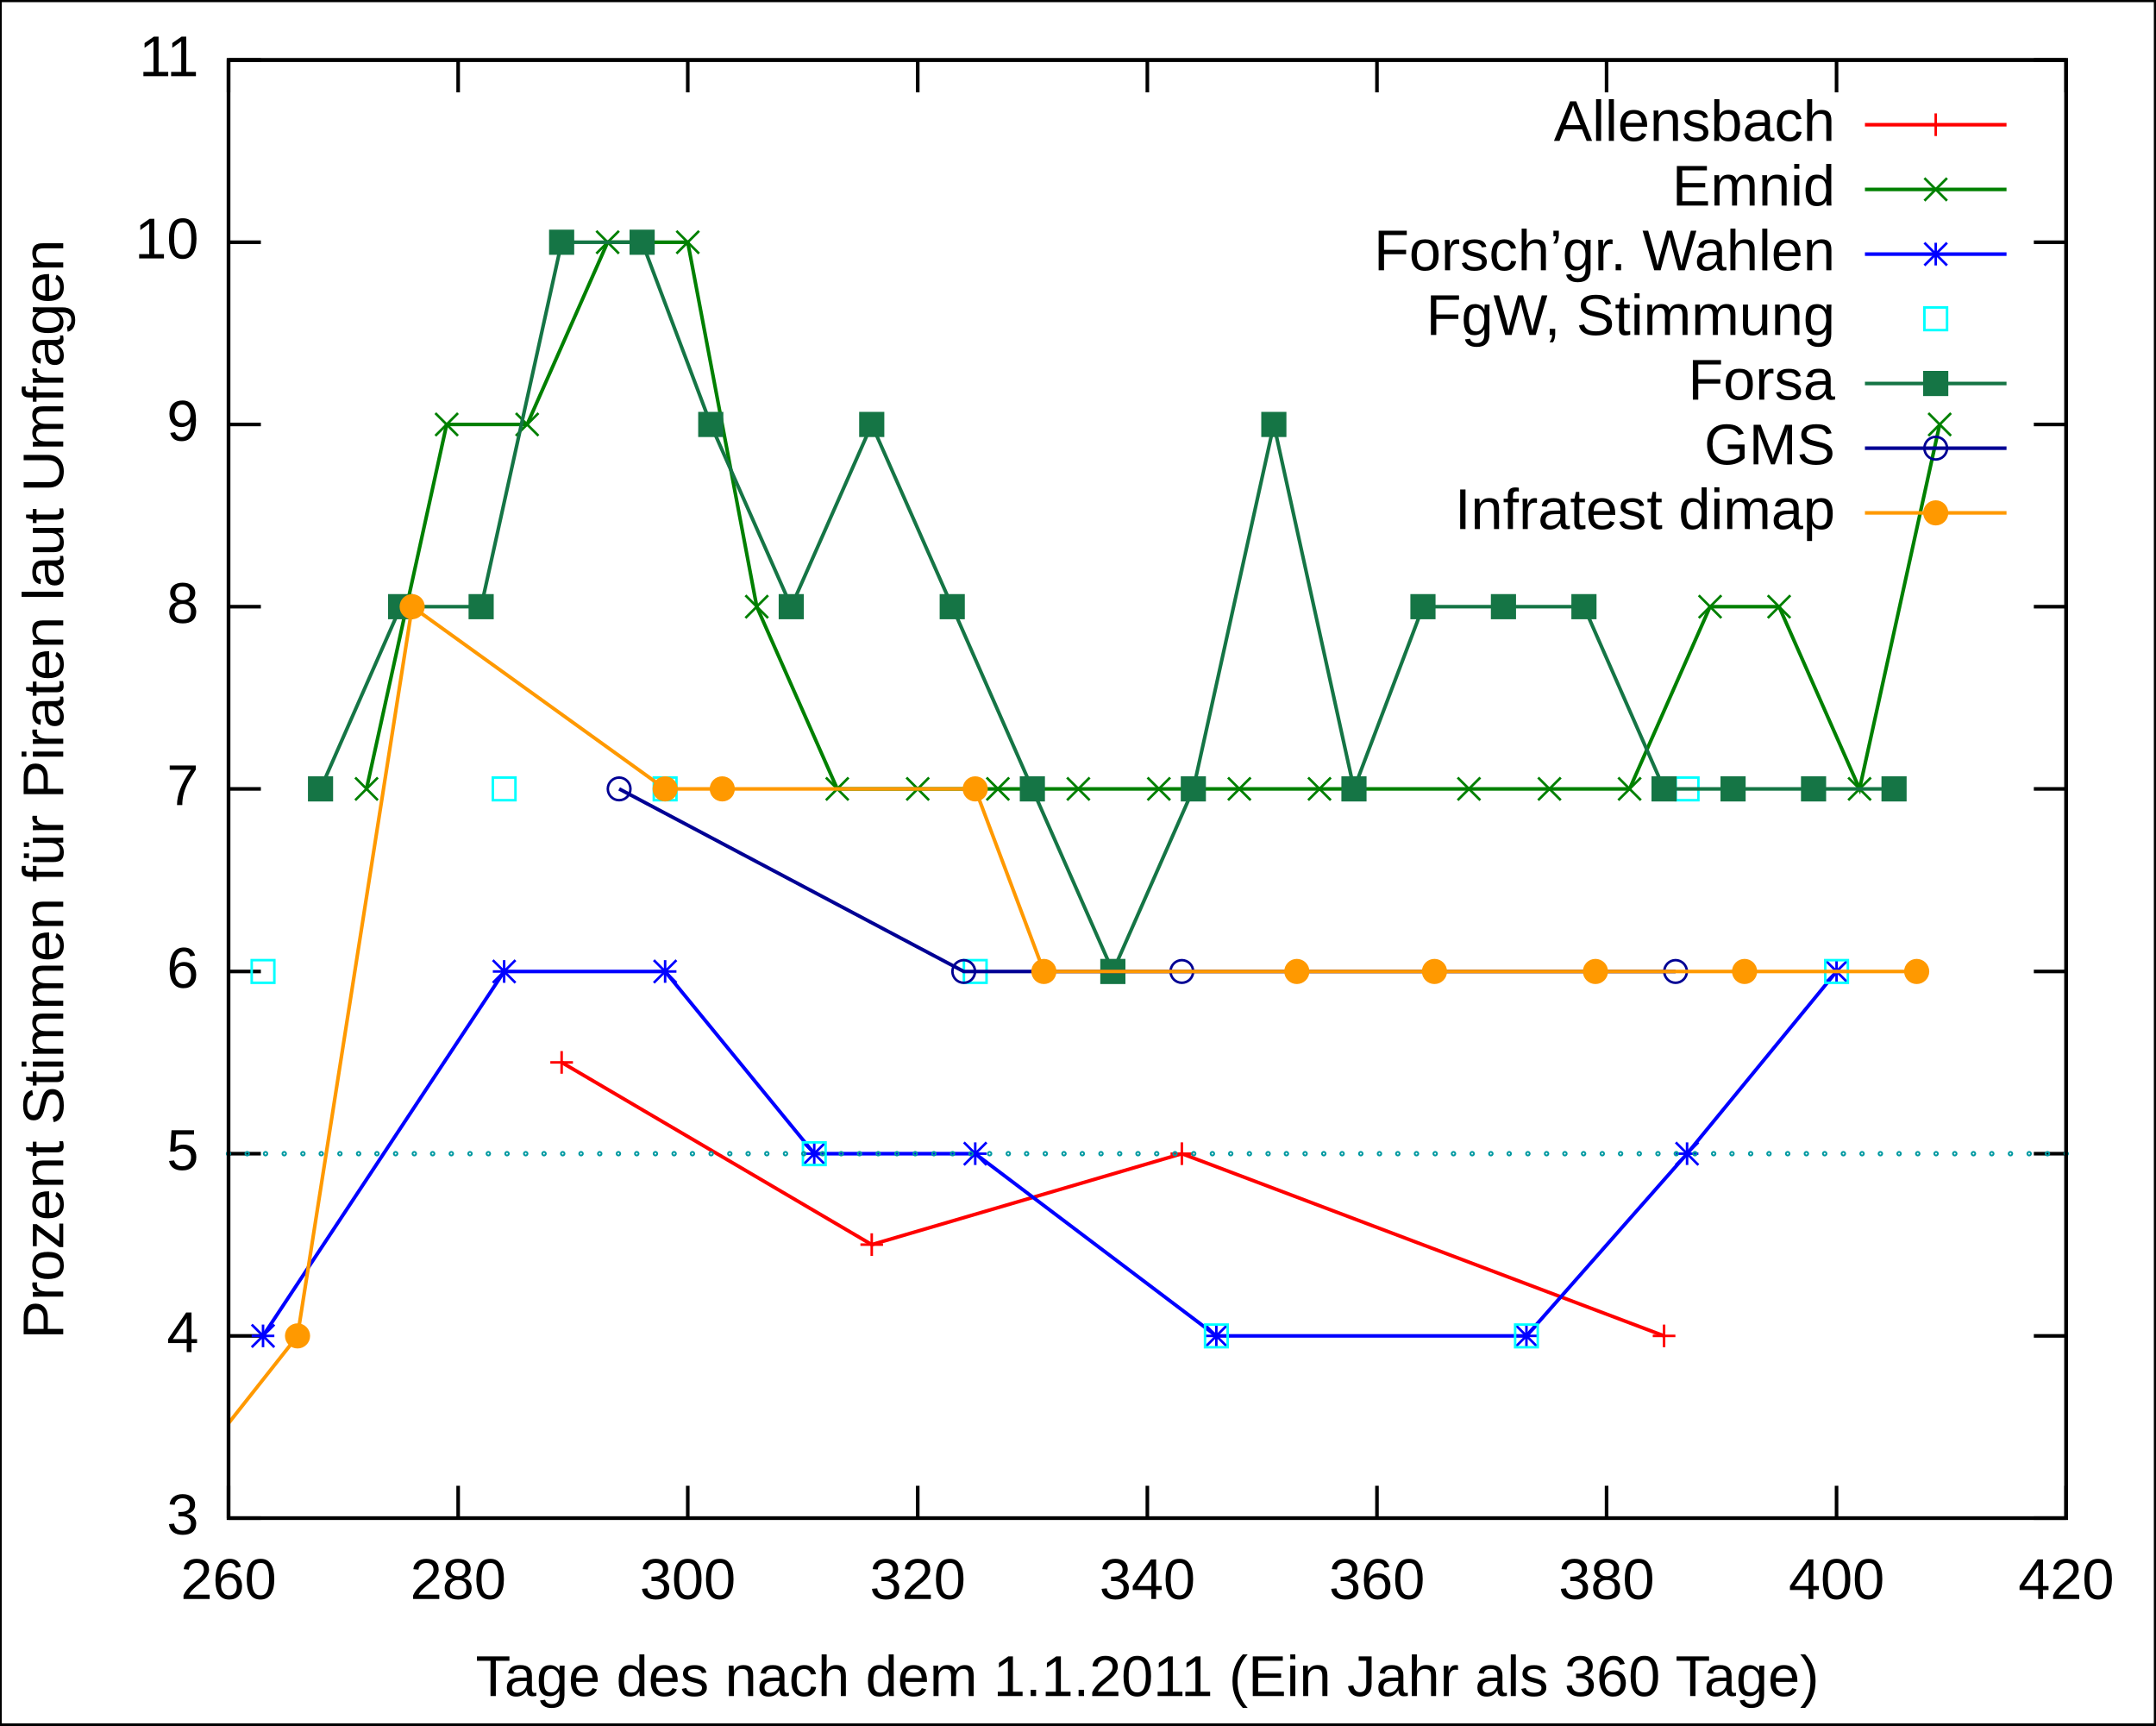
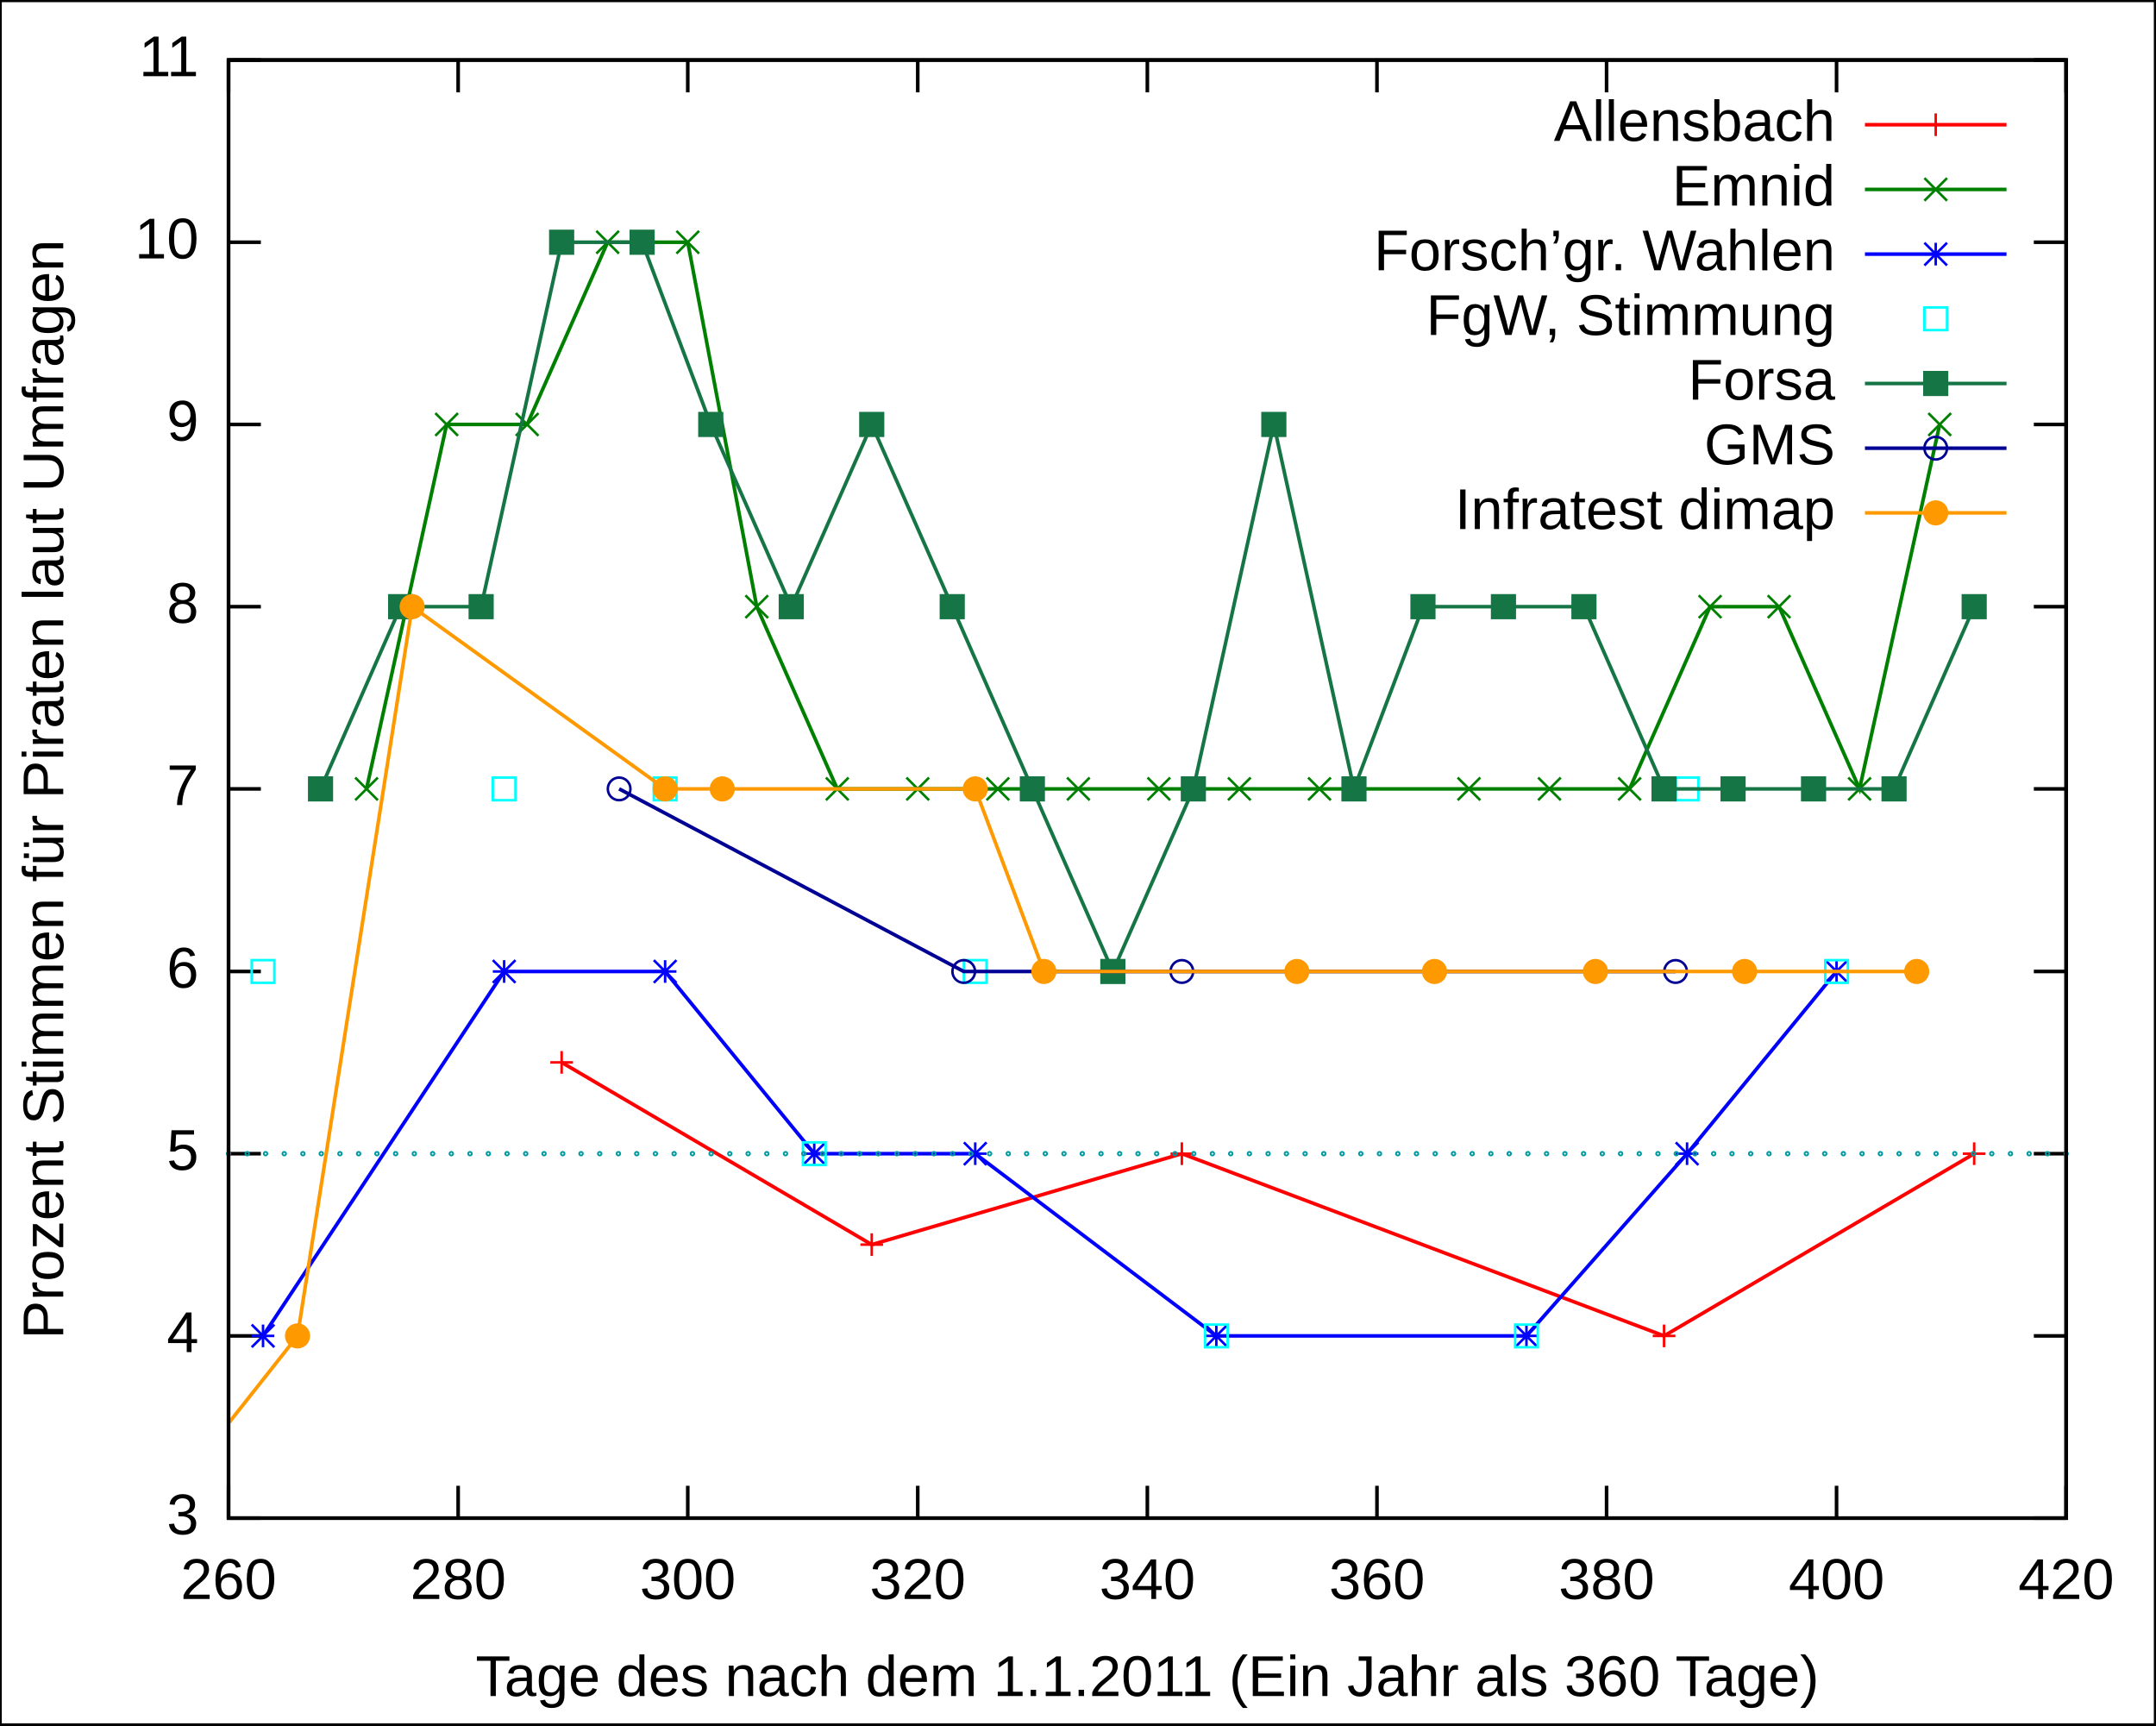
<svg xmlns="http://www.w3.org/2000/svg" xmlns:xlink="http://www.w3.org/1999/xlink" width="600" height="480" viewBox="0 0 600 480">
  <defs>
    <circle id="gpDot" r="0.5" stroke-width="0.5" />
    <path id="gpPt0" stroke-width="0.222" stroke="currentColor" d="M-1,0 h2 M0,-1 v2" />
    <path id="gpPt1" stroke-width="0.222" stroke="currentColor" d="M-1,-1 L1,1 M1,-1 L-1,1" />
    <path id="gpPt2" stroke-width="0.222" stroke="currentColor" d="M-1,0 L1,0 M0,-1 L0,1 M-1,-1 L1,1 M-1,1 L1,-1" />
    <rect id="gpPt3" stroke-width="0.222" stroke="currentColor" x="-1" y="-1" width="2" height="2" />
    <rect id="gpPt4" stroke-width="0.222" stroke="currentColor" fill="currentColor" x="-1" y="-1" width="2" height="2" />
    <circle id="gpPt5" stroke-width="0.222" stroke="currentColor" cx="0" cy="0" r="1" />
    <use xlink:href="#gpPt5" id="gpPt6" fill="currentColor" stroke="none" />
    <path id="gpPt7" stroke-width="0.222" stroke="currentColor" d="M0,-1.33 L-1.33,0.67 L1.33,0.67 z" />
    <use xlink:href="#gpPt7" id="gpPt8" fill="currentColor" stroke="none" />
    <use xlink:href="#gpPt7" id="gpPt9" stroke="currentColor" transform="rotate(180)" />
    <use xlink:href="#gpPt9" id="gpPt10" fill="currentColor" stroke="none" />
    <use xlink:href="#gpPt3" id="gpPt11" stroke="currentColor" transform="rotate(45)" />
    <use xlink:href="#gpPt11" id="gpPt12" fill="currentColor" stroke="none" />
  </defs>
  <g style="fill:none; color:white; stroke:currentColor; stroke-width:1.00; stroke-linecap:butt; stroke-linejoin:miter">
</g>
  <g style="fill:none; color:black; stroke:currentColor; stroke-width:1.00; stroke-linecap:butt; stroke-linejoin:miter">
    <g style="stroke:none; shape-rendering:crispEdges">
      <polygon fill="rgb(255, 255, 255)" points="0.0,480.0 599.9,480.0 599.9,0.1 0.0,0.1 " />
    </g>
    <path stroke="black" d="M0.0,480.0 L0.0,0.1 L599.9,0.1 L599.9,480.0 L0.0,480.0 M63.6,422.4 L72.6,422.4 M575.0,422.4    L566.0,422.4 " />
    <g transform="translate(55.3,426.9)" style="stroke:none; fill:black; font-family:Arial; font-size:12.00pt; text-anchor:end">
      <text> 3</text>
    </g>
    <path d="M63.6,371.7 L72.6,371.7 M575.0,371.7 L566.0,371.7 " />
    <g transform="translate(55.3,376.2)" style="stroke:none; fill:black; font-family:Arial; font-size:12.00pt; text-anchor:end">
      <text> 4</text>
    </g>
    <path d="M63.6,321.0 L72.6,321.0 M575.0,321.0 L566.0,321.0 " />
    <g transform="translate(55.3,325.5)" style="stroke:none; fill:black; font-family:Arial; font-size:12.00pt; text-anchor:end">
      <text> 5</text>
    </g>
    <path d="M63.6,270.3 L72.6,270.3 M575.0,270.3 L566.0,270.3 " />
    <g transform="translate(55.3,274.8)" style="stroke:none; fill:black; font-family:Arial; font-size:12.00pt; text-anchor:end">
      <text> 6</text>
    </g>
    <path d="M63.6,219.5 L72.6,219.5 M575.0,219.5 L566.0,219.5 " />
    <g transform="translate(55.3,224.0)" style="stroke:none; fill:black; font-family:Arial; font-size:12.00pt; text-anchor:end">
      <text> 7</text>
    </g>
    <path d="M63.6,168.8 L72.6,168.8 M575.0,168.8 L566.0,168.8 " />
    <g transform="translate(55.3,173.3)" style="stroke:none; fill:black; font-family:Arial; font-size:12.00pt; text-anchor:end">
      <text> 8</text>
    </g>
    <path d="M63.6,118.1 L72.6,118.1 M575.0,118.1 L566.0,118.1 " />
    <g transform="translate(55.3,122.6)" style="stroke:none; fill:black; font-family:Arial; font-size:12.00pt; text-anchor:end">
      <text> 9</text>
    </g>
    <path d="M63.6,67.4 L72.6,67.4 M575.0,67.4 L566.0,67.4 " />
    <g transform="translate(55.3,71.9)" style="stroke:none; fill:black; font-family:Arial; font-size:12.00pt; text-anchor:end">
      <text> 10</text>
    </g>
    <path d="M63.6,16.7 L72.6,16.7 M575.0,16.7 L566.0,16.7 " />
    <g transform="translate(55.3,21.2)" style="stroke:none; fill:black; font-family:Arial; font-size:12.00pt; text-anchor:end">
      <text> 11</text>
    </g>
    <path d="M63.6,422.4 L63.6,413.4 M63.6,16.7 L63.6,25.7 " />
    <g transform="translate(63.6,444.9)" style="stroke:none; fill:black; font-family:Arial; font-size:12.00pt; text-anchor:middle">
      <text> 260</text>
    </g>
    <path d="M127.5,422.4 L127.5,413.4 M127.5,16.7 L127.5,25.7 " />
    <g transform="translate(127.5,444.9)" style="stroke:none; fill:black; font-family:Arial; font-size:12.00pt; text-anchor:middle">
      <text> 280</text>
    </g>
    <path d="M191.4,422.4 L191.4,413.4 M191.4,16.7 L191.4,25.7 " />
    <g transform="translate(191.4,444.9)" style="stroke:none; fill:black; font-family:Arial; font-size:12.00pt; text-anchor:middle">
      <text> 300</text>
    </g>
    <path d="M255.4,422.4 L255.4,413.4 M255.4,16.7 L255.4,25.7 " />
    <g transform="translate(255.4,444.9)" style="stroke:none; fill:black; font-family:Arial; font-size:12.00pt; text-anchor:middle">
      <text> 320</text>
    </g>
    <path d="M319.3,422.4 L319.3,413.4 M319.3,16.7 L319.3,25.7 " />
    <g transform="translate(319.3,444.9)" style="stroke:none; fill:black; font-family:Arial; font-size:12.00pt; text-anchor:middle">
      <text> 340</text>
    </g>
    <path d="M383.2,422.4 L383.2,413.4 M383.2,16.7 L383.2,25.7 " />
    <g transform="translate(383.2,444.9)" style="stroke:none; fill:black; font-family:Arial; font-size:12.00pt; text-anchor:middle">
      <text> 360</text>
    </g>
    <path d="M447.1,422.4 L447.1,413.4 M447.1,16.7 L447.1,25.7 " />
    <g transform="translate(447.1,444.9)" style="stroke:none; fill:black; font-family:Arial; font-size:12.00pt; text-anchor:middle">
      <text> 380</text>
    </g>
    <path d="M511.1,422.4 L511.1,413.4 M511.1,16.7 L511.1,25.7 " />
    <g transform="translate(511.1,444.9)" style="stroke:none; fill:black; font-family:Arial; font-size:12.00pt; text-anchor:middle">
      <text> 400</text>
    </g>
    <path d="M575.0,422.4 L575.0,413.4 M575.0,16.7 L575.0,25.7 " />
    <g transform="translate(575.0,444.9)" style="stroke:none; fill:black; font-family:Arial; font-size:12.00pt; text-anchor:middle">
      <text> 420</text>
    </g>
    <path d="M63.6,16.7 L63.6,422.4 L575.0,422.4 L575.0,16.7 L63.6,16.7 Z " />
    <g transform="translate(17.6,219.6) rotate(270)" style="stroke:none; fill:black; font-family:Arial; font-size:12.00pt; text-anchor:middle">
      <text>Prozent Stimmen für Piraten laut Umfragen</text>
    </g>
    <g transform="translate(319.3,471.9)" style="stroke:none; fill:black; font-family:Arial; font-size:12.00pt; text-anchor:middle">
      <text>Tage des nach dem 1.1.2011 (Ein Jahr als 360 Tage)</text>
    </g>
  </g>
  <a xlink:title="Plot #1">
    <g style="fill:none; color:red; stroke:currentColor; stroke-width:1.00; stroke-linecap:butt; stroke-linejoin:miter">
      <g transform="translate(510.7,39.2)" style="stroke:none; fill:black; font-family:Arial; font-size:12.00pt; text-anchor:end">
        <text>Allensbach</text>
      </g>
-       <path d="M519.0,34.7 L558.4,34.7 M463.1,371.7 L328.9,321.0 L242.6,346.3 L156.3,295.6 " />
+       <path d="M519.0,34.7 L558.4,34.7 M549.4,321.0 L463.1,371.7 L328.9,321.0 L242.6,346.3 L156.3,295.6 " />
+       <use xlink:href="#gpPt0" transform="translate(549.4,321.0) scale(3.15)" />
      <use xlink:href="#gpPt0" transform="translate(463.1,371.7) scale(3.15)" />
      <use xlink:href="#gpPt0" transform="translate(328.9,321.0) scale(3.15)" />
      <use xlink:href="#gpPt0" transform="translate(242.6,346.3) scale(3.15)" />
      <use xlink:href="#gpPt0" transform="translate(156.3,295.6) scale(3.15)" />
      <use xlink:href="#gpPt0" transform="translate(538.7,34.7) scale(3.15)" />
    </g>
  </a>
  <a xlink:title="Plot #2">
    <g style="fill:none; color:green; stroke:currentColor; stroke-width:1.00; stroke-linecap:butt; stroke-linejoin:miter">
      <g transform="translate(510.7,57.2)" style="stroke:none; fill:black; font-family:Arial; font-size:12.00pt; text-anchor:end">
        <text>Emnid</text>
      </g>
      <path d="M519.0,52.7 L558.4,52.7 M539.8,118.1 L517.5,219.5 L495.1,168.8 L475.9,168.8 L453.5,219.5 L431.2,219.5    L408.8,219.5 L367.2,219.5 L344.9,219.5 L322.5,219.5 L300.1,219.5 L277.7,219.5 L255.4,219.5 L233.0,219.5    L210.6,168.8 L191.4,67.4 L169.1,67.4 L146.7,118.1 L124.3,118.1 L102.0,219.5 " />
      <use xlink:href="#gpPt1" transform="translate(539.8,118.1) scale(3.15)" />
      <use xlink:href="#gpPt1" transform="translate(517.5,219.5) scale(3.15)" />
      <use xlink:href="#gpPt1" transform="translate(495.1,168.8) scale(3.15)" />
      <use xlink:href="#gpPt1" transform="translate(475.9,168.8) scale(3.15)" />
      <use xlink:href="#gpPt1" transform="translate(453.5,219.5) scale(3.15)" />
      <use xlink:href="#gpPt1" transform="translate(431.2,219.5) scale(3.15)" />
      <use xlink:href="#gpPt1" transform="translate(408.8,219.5) scale(3.15)" />
      <use xlink:href="#gpPt1" transform="translate(367.2,219.5) scale(3.15)" />
      <use xlink:href="#gpPt1" transform="translate(344.9,219.5) scale(3.15)" />
      <use xlink:href="#gpPt1" transform="translate(322.5,219.5) scale(3.15)" />
      <use xlink:href="#gpPt1" transform="translate(300.1,219.5) scale(3.15)" />
      <use xlink:href="#gpPt1" transform="translate(277.7,219.5) scale(3.15)" />
      <use xlink:href="#gpPt1" transform="translate(255.4,219.5) scale(3.15)" />
      <use xlink:href="#gpPt1" transform="translate(233.0,219.5) scale(3.15)" />
      <use xlink:href="#gpPt1" transform="translate(210.6,168.8) scale(3.15)" />
      <use xlink:href="#gpPt1" transform="translate(191.4,67.4) scale(3.15)" />
      <use xlink:href="#gpPt1" transform="translate(169.1,67.4) scale(3.15)" />
      <use xlink:href="#gpPt1" transform="translate(146.7,118.1) scale(3.15)" />
      <use xlink:href="#gpPt1" transform="translate(124.3,118.1) scale(3.15)" />
      <use xlink:href="#gpPt1" transform="translate(102.0,219.5) scale(3.15)" />
      <use xlink:href="#gpPt1" transform="translate(538.7,52.7) scale(3.15)" />
    </g>
  </a>
  <a xlink:title="Plot #3">
    <g style="fill:none; color:blue; stroke:currentColor; stroke-width:1.00; stroke-linecap:butt; stroke-linejoin:miter">
      <g transform="translate(510.7,75.2)" style="stroke:none; fill:black; font-family:Arial; font-size:12.00pt; text-anchor:end">
        <text>Forsch’gr. Wahlen</text>
      </g>
      <path d="M519.0,70.7 L558.4,70.7 M511.1,270.3 L469.5,321.0 L424.8,371.7 L338.5,371.7 L271.4,321.0 L226.6,321.0    L185.1,270.3 L140.3,270.3 L73.2,371.7 " />
      <use xlink:href="#gpPt2" transform="translate(511.1,270.3) scale(3.15)" />
      <use xlink:href="#gpPt2" transform="translate(469.5,321.0) scale(3.15)" />
      <use xlink:href="#gpPt2" transform="translate(424.8,371.7) scale(3.15)" />
      <use xlink:href="#gpPt2" transform="translate(338.5,371.7) scale(3.15)" />
      <use xlink:href="#gpPt2" transform="translate(271.4,321.0) scale(3.15)" />
      <use xlink:href="#gpPt2" transform="translate(226.6,321.0) scale(3.15)" />
      <use xlink:href="#gpPt2" transform="translate(185.1,270.3) scale(3.15)" />
      <use xlink:href="#gpPt2" transform="translate(140.3,270.3) scale(3.15)" />
      <use xlink:href="#gpPt2" transform="translate(73.2,371.7) scale(3.15)" />
      <use xlink:href="#gpPt2" transform="translate(538.7,70.7) scale(3.15)" />
    </g>
  </a>
  <a xlink:title="Plot #4">
    <g style="fill:none; color:cyan; stroke:currentColor; stroke-width:1.00; stroke-linecap:butt; stroke-linejoin:miter">
      <g transform="translate(510.7,93.2)" style="stroke:none; fill:black; font-family:Arial; font-size:12.00pt; text-anchor:end">
        <text>FgW, Stimmung</text>
      </g>
      <use xlink:href="#gpPt3" transform="translate(511.1,270.3) scale(3.15)" />
      <use xlink:href="#gpPt3" transform="translate(469.5,219.5) scale(3.15)" />
      <use xlink:href="#gpPt3" transform="translate(424.8,371.7) scale(3.15)" />
      <use xlink:href="#gpPt3" transform="translate(338.5,371.7) scale(3.15)" />
      <use xlink:href="#gpPt3" transform="translate(271.4,270.3) scale(3.15)" />
      <use xlink:href="#gpPt3" transform="translate(226.6,321.0) scale(3.15)" />
      <use xlink:href="#gpPt3" transform="translate(185.1,219.5) scale(3.15)" />
      <use xlink:href="#gpPt3" transform="translate(140.3,219.5) scale(3.15)" />
      <use xlink:href="#gpPt3" transform="translate(73.2,270.3) scale(3.15)" />
      <use xlink:href="#gpPt3" transform="translate(538.7,88.7) scale(3.15)" />
    </g>
  </a>
  <a xlink:title="Plot #5">
    <g style="fill:none; color:#157545; stroke:currentColor; stroke-width:1.00; stroke-linecap:butt; stroke-linejoin:miter">
      <g transform="translate(510.7,111.2)" style="stroke:none; fill:black; font-family:Arial; font-size:12.00pt; text-anchor:end">
        <text>Forsa</text>
      </g>
-       <path d="M519.0,106.7 L558.4,106.7 M527.1,219.5 L504.7,219.5 L482.3,219.5 L463.1,219.5 L440.8,168.8 L418.4,168.8    L396.0,168.8 L376.8,219.5 L354.5,118.1 L332.1,219.5 L309.7,270.3 L287.3,219.5 L265.0,168.8 L242.6,118.1    L220.2,168.8 L197.8,118.1 L178.7,67.4 L156.3,67.4 L133.9,168.8 L111.5,168.8 L89.2,219.5 " />
+       <path d="M519.0,106.7 L558.4,106.7 M549.4,168.8 L527.1,219.5 L504.7,219.5 L482.3,219.5 L463.1,219.5 L440.8,168.8    L418.4,168.8 L396.0,168.8 L376.8,219.5 L354.5,118.1 L332.1,219.5 L309.7,270.3 L287.3,219.5 L265.0,168.8    L242.6,118.1 L220.2,168.8 L197.8,118.1 L178.7,67.4 L156.3,67.4 L133.9,168.8 L111.5,168.8 L89.2,219.5    " />
+       <use xlink:href="#gpPt4" transform="translate(549.4,168.8) scale(3.15)" />
      <use xlink:href="#gpPt4" transform="translate(527.1,219.5) scale(3.15)" />
      <use xlink:href="#gpPt4" transform="translate(504.7,219.5) scale(3.15)" />
      <use xlink:href="#gpPt4" transform="translate(482.3,219.5) scale(3.15)" />
      <use xlink:href="#gpPt4" transform="translate(463.1,219.5) scale(3.15)" />
      <use xlink:href="#gpPt4" transform="translate(440.8,168.8) scale(3.15)" />
      <use xlink:href="#gpPt4" transform="translate(418.4,168.8) scale(3.15)" />
      <use xlink:href="#gpPt4" transform="translate(396.0,168.8) scale(3.15)" />
      <use xlink:href="#gpPt4" transform="translate(376.8,219.5) scale(3.15)" />
      <use xlink:href="#gpPt4" transform="translate(354.5,118.1) scale(3.15)" />
      <use xlink:href="#gpPt4" transform="translate(332.1,219.5) scale(3.15)" />
      <use xlink:href="#gpPt4" transform="translate(309.7,270.3) scale(3.15)" />
      <use xlink:href="#gpPt4" transform="translate(287.3,219.5) scale(3.15)" />
      <use xlink:href="#gpPt4" transform="translate(265.0,168.8) scale(3.15)" />
      <use xlink:href="#gpPt4" transform="translate(242.6,118.1) scale(3.15)" />
      <use xlink:href="#gpPt4" transform="translate(220.2,168.8) scale(3.15)" />
      <use xlink:href="#gpPt4" transform="translate(197.8,118.1) scale(3.15)" />
      <use xlink:href="#gpPt4" transform="translate(178.7,67.4) scale(3.15)" />
      <use xlink:href="#gpPt4" transform="translate(156.3,67.4) scale(3.15)" />
      <use xlink:href="#gpPt4" transform="translate(133.9,168.8) scale(3.15)" />
      <use xlink:href="#gpPt4" transform="translate(111.5,168.8) scale(3.15)" />
      <use xlink:href="#gpPt4" transform="translate(89.2,219.5) scale(3.15)" />
      <use xlink:href="#gpPt4" transform="translate(538.7,106.7) scale(3.15)" />
    </g>
  </a>
  <a xlink:title="Plot #6">
    <g style="fill:none; color:#000094; stroke:currentColor; stroke-width:1.00; stroke-linecap:butt; stroke-linejoin:miter">
      <g transform="translate(510.7,129.2)" style="stroke:none; fill:black; font-family:Arial; font-size:12.00pt; text-anchor:end">
        <text>GMS</text>
      </g>
      <path d="M519.0,124.7 L558.4,124.7 M466.3,270.3 L328.9,270.3 L268.2,270.3 L172.3,219.5 " />
      <use xlink:href="#gpPt5" transform="translate(466.3,270.3) scale(3.15)" />
      <use xlink:href="#gpPt5" transform="translate(328.9,270.3) scale(3.15)" />
      <use xlink:href="#gpPt5" transform="translate(268.2,270.3) scale(3.15)" />
      <use xlink:href="#gpPt5" transform="translate(172.3,219.5) scale(3.15)" />
      <use xlink:href="#gpPt5" transform="translate(538.7,124.7) scale(3.15)" />
    </g>
  </a>
  <a xlink:title="Plot #7">
    <g style="fill:none; color:#FF9900; stroke:currentColor; stroke-width:1.00; stroke-linecap:butt; stroke-linejoin:miter">
      <g transform="translate(510.7,147.2)" style="stroke:none; fill:black; font-family:Arial; font-size:12.00pt; text-anchor:end">
        <text>Infratest dimap</text>
      </g>
      <path d="M519.0,142.7 L558.4,142.7 M533.4,270.3 L485.5,270.3 L444.0,270.3 L399.2,270.3 L360.9,270.3 L290.5,270.3    L271.4,219.5 L201.0,219.5 L185.1,219.5 L114.7,168.8 L82.8,371.7 L63.6,396.0 " />
      <use xlink:href="#gpPt6" transform="translate(533.4,270.3) scale(3.15)" />
      <use xlink:href="#gpPt6" transform="translate(485.5,270.3) scale(3.15)" />
      <use xlink:href="#gpPt6" transform="translate(444.0,270.3) scale(3.15)" />
      <use xlink:href="#gpPt6" transform="translate(399.2,270.3) scale(3.15)" />
      <use xlink:href="#gpPt6" transform="translate(360.9,270.3) scale(3.15)" />
      <use xlink:href="#gpPt6" transform="translate(290.5,270.3) scale(3.15)" />
      <use xlink:href="#gpPt6" transform="translate(271.4,219.5) scale(3.15)" />
      <use xlink:href="#gpPt6" transform="translate(201.0,219.5) scale(3.15)" />
      <use xlink:href="#gpPt6" transform="translate(185.1,219.5) scale(3.15)" />
      <use xlink:href="#gpPt6" transform="translate(114.7,168.8) scale(3.15)" />
      <use xlink:href="#gpPt6" transform="translate(82.8,371.7) scale(3.15)" />
      <use xlink:href="#gpPt6" transform="translate(538.7,142.7) scale(3.15)" />
    </g>
  </a>
  <a xlink:title="Plot #8">
    <g style="fill:none; color:#0099A1; stroke:currentColor; stroke-width:1.00; stroke-linecap:butt; stroke-linejoin:miter">
      <use xlink:href="#gpDot" x="63.6" y="321.0" />
      <use xlink:href="#gpDot" x="68.8" y="321.0" />
      <use xlink:href="#gpDot" x="73.9" y="321.0" />
      <use xlink:href="#gpDot" x="79.1" y="321.0" />
      <use xlink:href="#gpDot" x="84.3" y="321.0" />
      <use xlink:href="#gpDot" x="89.4" y="321.0" />
      <use xlink:href="#gpDot" x="94.6" y="321.0" />
      <use xlink:href="#gpDot" x="99.8" y="321.0" />
      <use xlink:href="#gpDot" x="104.9" y="321.0" />
      <use xlink:href="#gpDot" x="110.1" y="321.0" />
      <use xlink:href="#gpDot" x="115.3" y="321.0" />
      <use xlink:href="#gpDot" x="120.4" y="321.0" />
      <use xlink:href="#gpDot" x="125.6" y="321.0" />
      <use xlink:href="#gpDot" x="130.8" y="321.0" />
      <use xlink:href="#gpDot" x="135.9" y="321.0" />
      <use xlink:href="#gpDot" x="141.1" y="321.0" />
      <use xlink:href="#gpDot" x="146.3" y="321.0" />
      <use xlink:href="#gpDot" x="151.4" y="321.0" />
      <use xlink:href="#gpDot" x="156.6" y="321.0" />
      <use xlink:href="#gpDot" x="161.7" y="321.0" />
      <use xlink:href="#gpDot" x="166.9" y="321.0" />
      <use xlink:href="#gpDot" x="172.1" y="321.0" />
      <use xlink:href="#gpDot" x="177.2" y="321.0" />
      <use xlink:href="#gpDot" x="182.4" y="321.0" />
      <use xlink:href="#gpDot" x="187.6" y="321.0" />
      <use xlink:href="#gpDot" x="192.7" y="321.0" />
      <use xlink:href="#gpDot" x="197.9" y="321.0" />
      <use xlink:href="#gpDot" x="203.1" y="321.0" />
      <use xlink:href="#gpDot" x="208.2" y="321.0" />
      <use xlink:href="#gpDot" x="213.4" y="321.0" />
      <use xlink:href="#gpDot" x="218.6" y="321.0" />
      <use xlink:href="#gpDot" x="223.7" y="321.0" />
      <use xlink:href="#gpDot" x="228.9" y="321.0" />
      <use xlink:href="#gpDot" x="234.1" y="321.0" />
      <use xlink:href="#gpDot" x="239.2" y="321.0" />
      <use xlink:href="#gpDot" x="244.4" y="321.0" />
      <use xlink:href="#gpDot" x="249.6" y="321.0" />
      <use xlink:href="#gpDot" x="254.7" y="321.0" />
      <use xlink:href="#gpDot" x="259.9" y="321.0" />
      <use xlink:href="#gpDot" x="265.1" y="321.0" />
      <use xlink:href="#gpDot" x="270.2" y="321.0" />
      <use xlink:href="#gpDot" x="275.4" y="321.0" />
      <use xlink:href="#gpDot" x="280.6" y="321.0" />
      <use xlink:href="#gpDot" x="285.7" y="321.0" />
      <use xlink:href="#gpDot" x="290.9" y="321.0" />
      <use xlink:href="#gpDot" x="296.1" y="321.0" />
      <use xlink:href="#gpDot" x="301.2" y="321.0" />
      <use xlink:href="#gpDot" x="306.4" y="321.0" />
      <use xlink:href="#gpDot" x="311.6" y="321.0" />
      <use xlink:href="#gpDot" x="316.7" y="321.0" />
      <use xlink:href="#gpDot" x="321.9" y="321.0" />
      <use xlink:href="#gpDot" x="327.0" y="321.0" />
      <use xlink:href="#gpDot" x="332.2" y="321.0" />
      <use xlink:href="#gpDot" x="337.4" y="321.0" />
      <use xlink:href="#gpDot" x="342.5" y="321.0" />
      <use xlink:href="#gpDot" x="347.7" y="321.0" />
      <use xlink:href="#gpDot" x="352.9" y="321.0" />
      <use xlink:href="#gpDot" x="358.0" y="321.0" />
      <use xlink:href="#gpDot" x="363.2" y="321.0" />
      <use xlink:href="#gpDot" x="368.4" y="321.0" />
      <use xlink:href="#gpDot" x="373.5" y="321.0" />
      <use xlink:href="#gpDot" x="378.7" y="321.0" />
      <use xlink:href="#gpDot" x="383.9" y="321.0" />
      <use xlink:href="#gpDot" x="389.0" y="321.0" />
      <use xlink:href="#gpDot" x="394.2" y="321.0" />
      <use xlink:href="#gpDot" x="399.4" y="321.0" />
      <use xlink:href="#gpDot" x="404.5" y="321.0" />
      <use xlink:href="#gpDot" x="409.7" y="321.0" />
      <use xlink:href="#gpDot" x="414.9" y="321.0" />
      <use xlink:href="#gpDot" x="420.0" y="321.0" />
      <use xlink:href="#gpDot" x="425.2" y="321.0" />
      <use xlink:href="#gpDot" x="430.4" y="321.0" />
      <use xlink:href="#gpDot" x="435.5" y="321.0" />
      <use xlink:href="#gpDot" x="440.7" y="321.0" />
      <use xlink:href="#gpDot" x="445.9" y="321.0" />
      <use xlink:href="#gpDot" x="451.0" y="321.0" />
      <use xlink:href="#gpDot" x="456.2" y="321.0" />
      <use xlink:href="#gpDot" x="461.4" y="321.0" />
      <use xlink:href="#gpDot" x="466.5" y="321.0" />
      <use xlink:href="#gpDot" x="471.7" y="321.0" />
      <use xlink:href="#gpDot" x="476.9" y="321.0" />
      <use xlink:href="#gpDot" x="482.0" y="321.0" />
      <use xlink:href="#gpDot" x="487.2" y="321.0" />
      <use xlink:href="#gpDot" x="492.3" y="321.0" />
      <use xlink:href="#gpDot" x="497.5" y="321.0" />
      <use xlink:href="#gpDot" x="502.7" y="321.0" />
      <use xlink:href="#gpDot" x="507.8" y="321.0" />
      <use xlink:href="#gpDot" x="513.0" y="321.0" />
      <use xlink:href="#gpDot" x="518.2" y="321.0" />
      <use xlink:href="#gpDot" x="523.3" y="321.0" />
      <use xlink:href="#gpDot" x="528.5" y="321.0" />
      <use xlink:href="#gpDot" x="533.7" y="321.0" />
      <use xlink:href="#gpDot" x="538.8" y="321.0" />
      <use xlink:href="#gpDot" x="544.0" y="321.0" />
      <use xlink:href="#gpDot" x="549.2" y="321.0" />
      <use xlink:href="#gpDot" x="554.3" y="321.0" />
      <use xlink:href="#gpDot" x="559.5" y="321.0" />
      <use xlink:href="#gpDot" x="564.7" y="321.0" />
      <use xlink:href="#gpDot" x="569.8" y="321.0" />
      <use xlink:href="#gpDot" x="575.0" y="321.0" />
    </g>
  </a>
  <g style="fill:none; color:black; stroke:currentColor; stroke-width:1.00; stroke-linecap:butt; stroke-linejoin:miter">
    <path d="M63.6,16.7 L63.6,422.4 L575.0,422.4 L575.0,16.7 L63.6,16.7 Z " />
  </g>
</svg>
